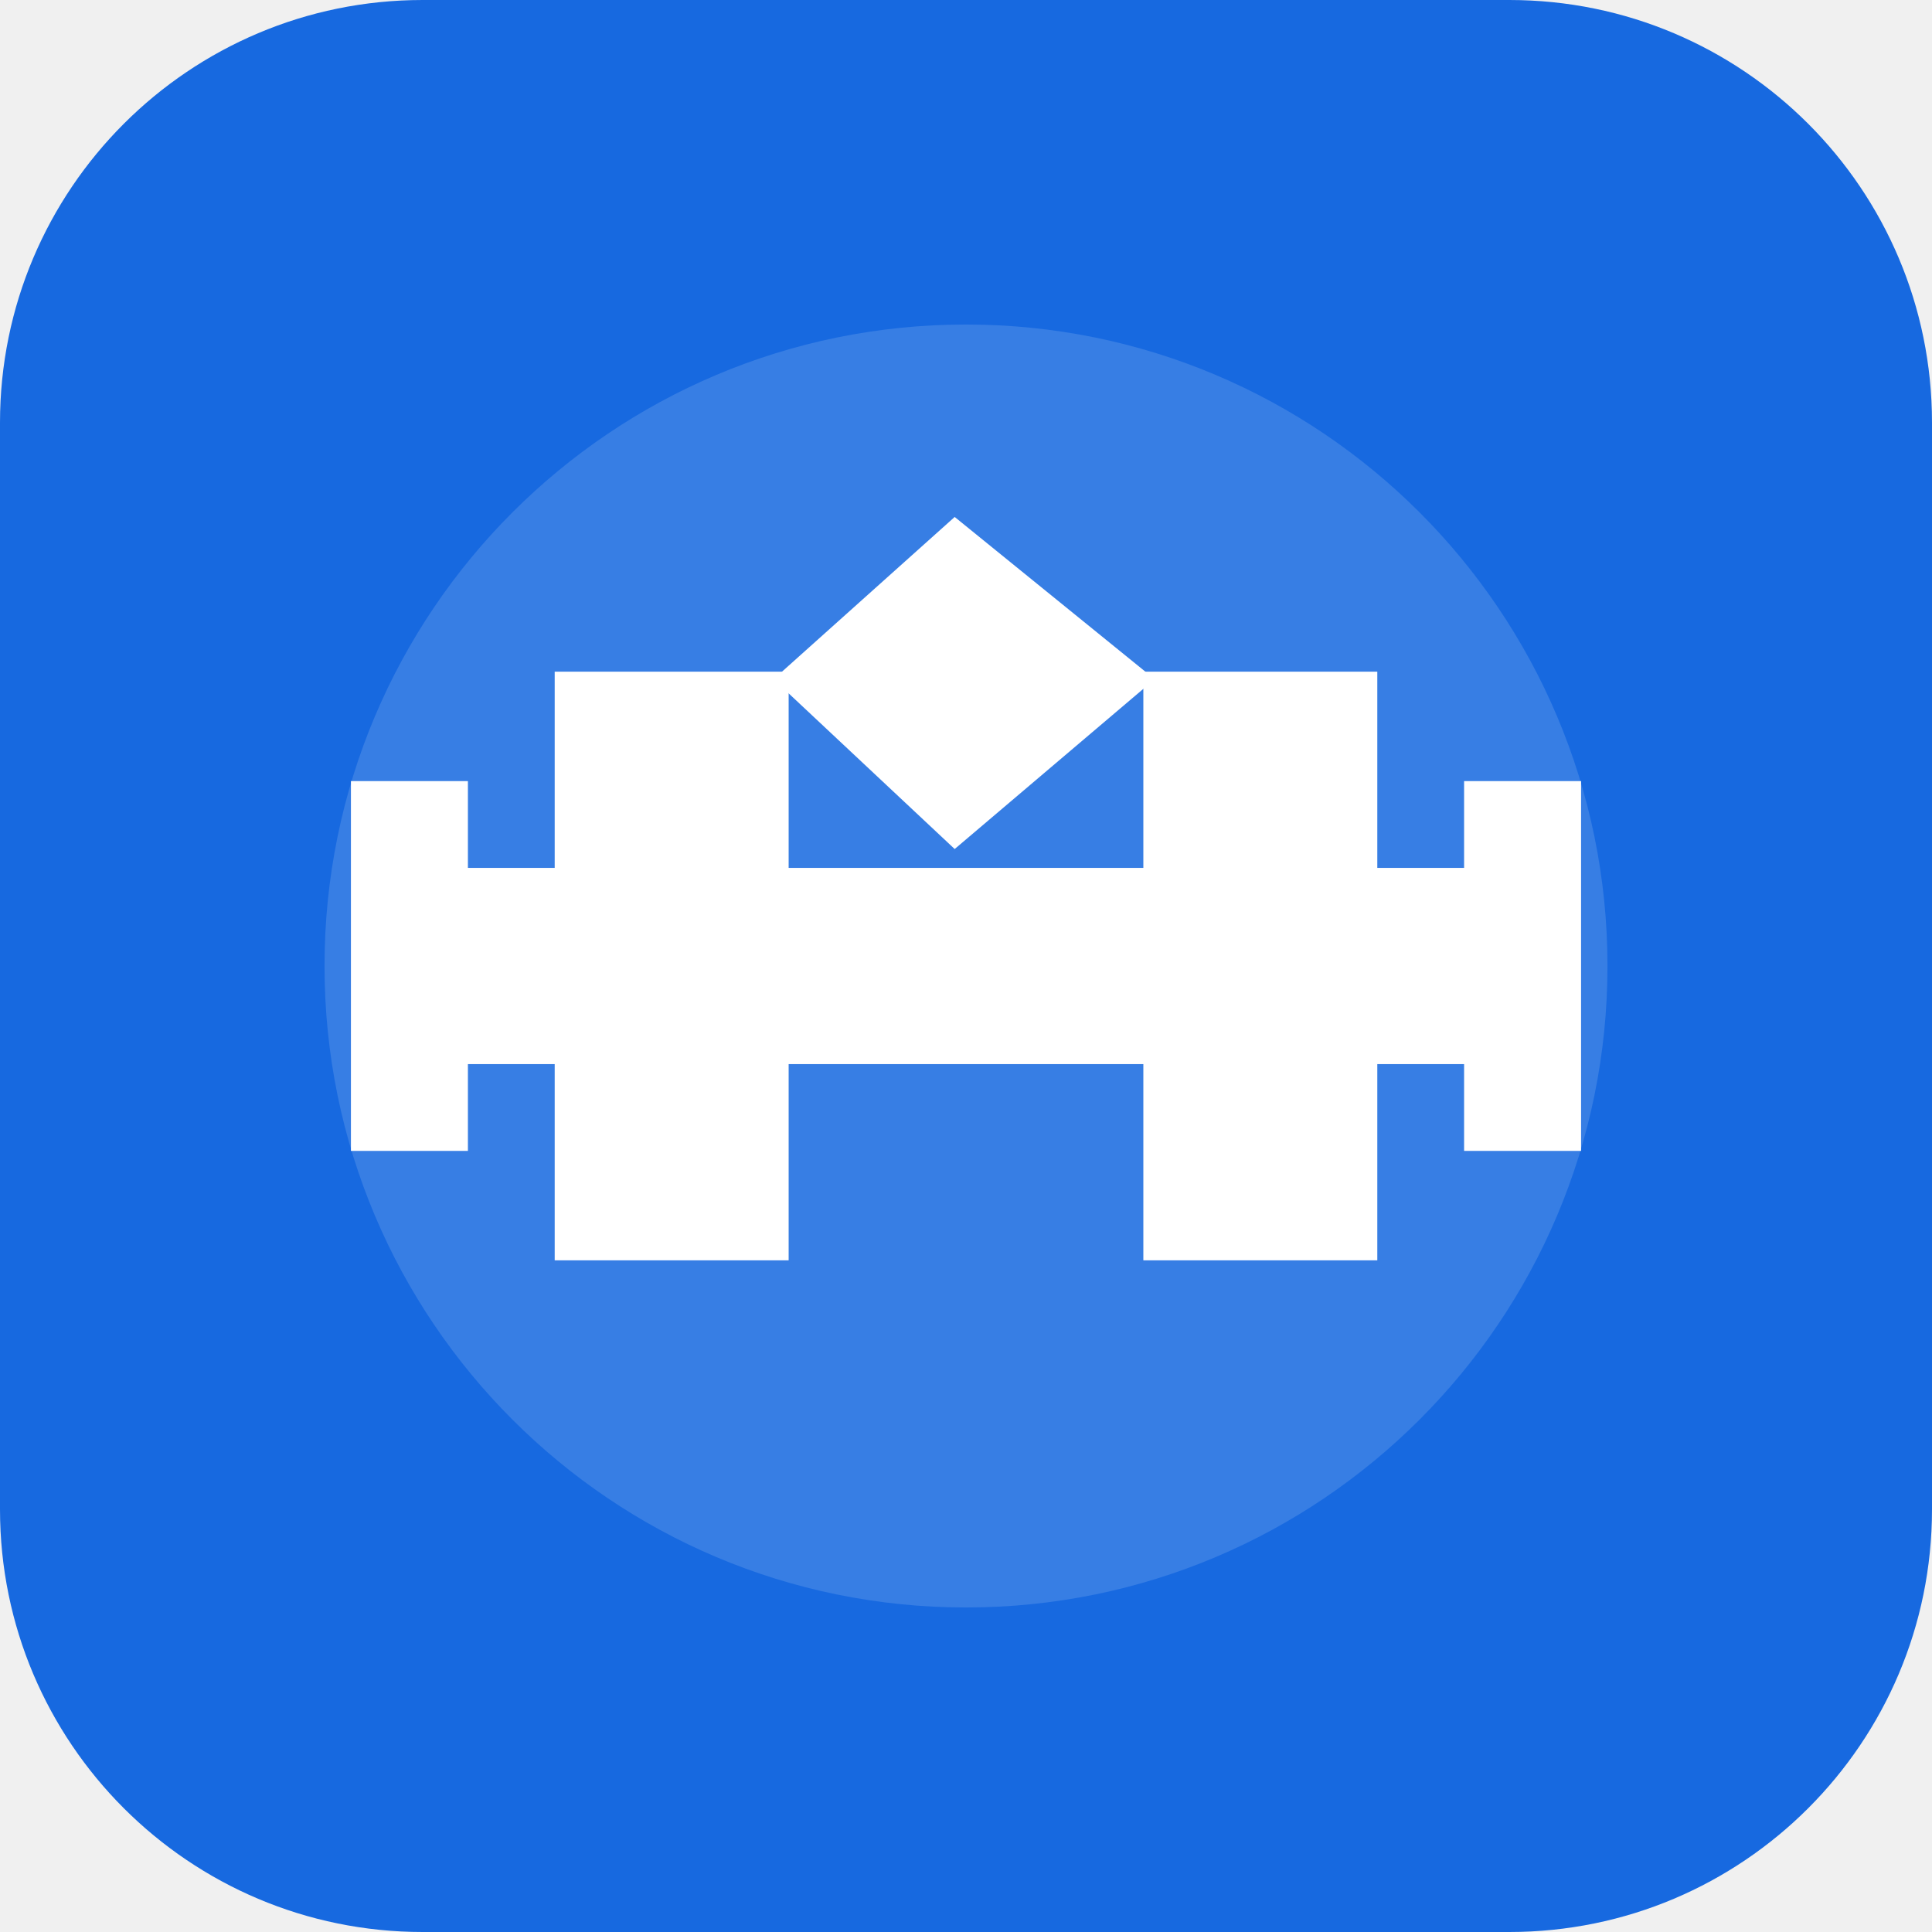
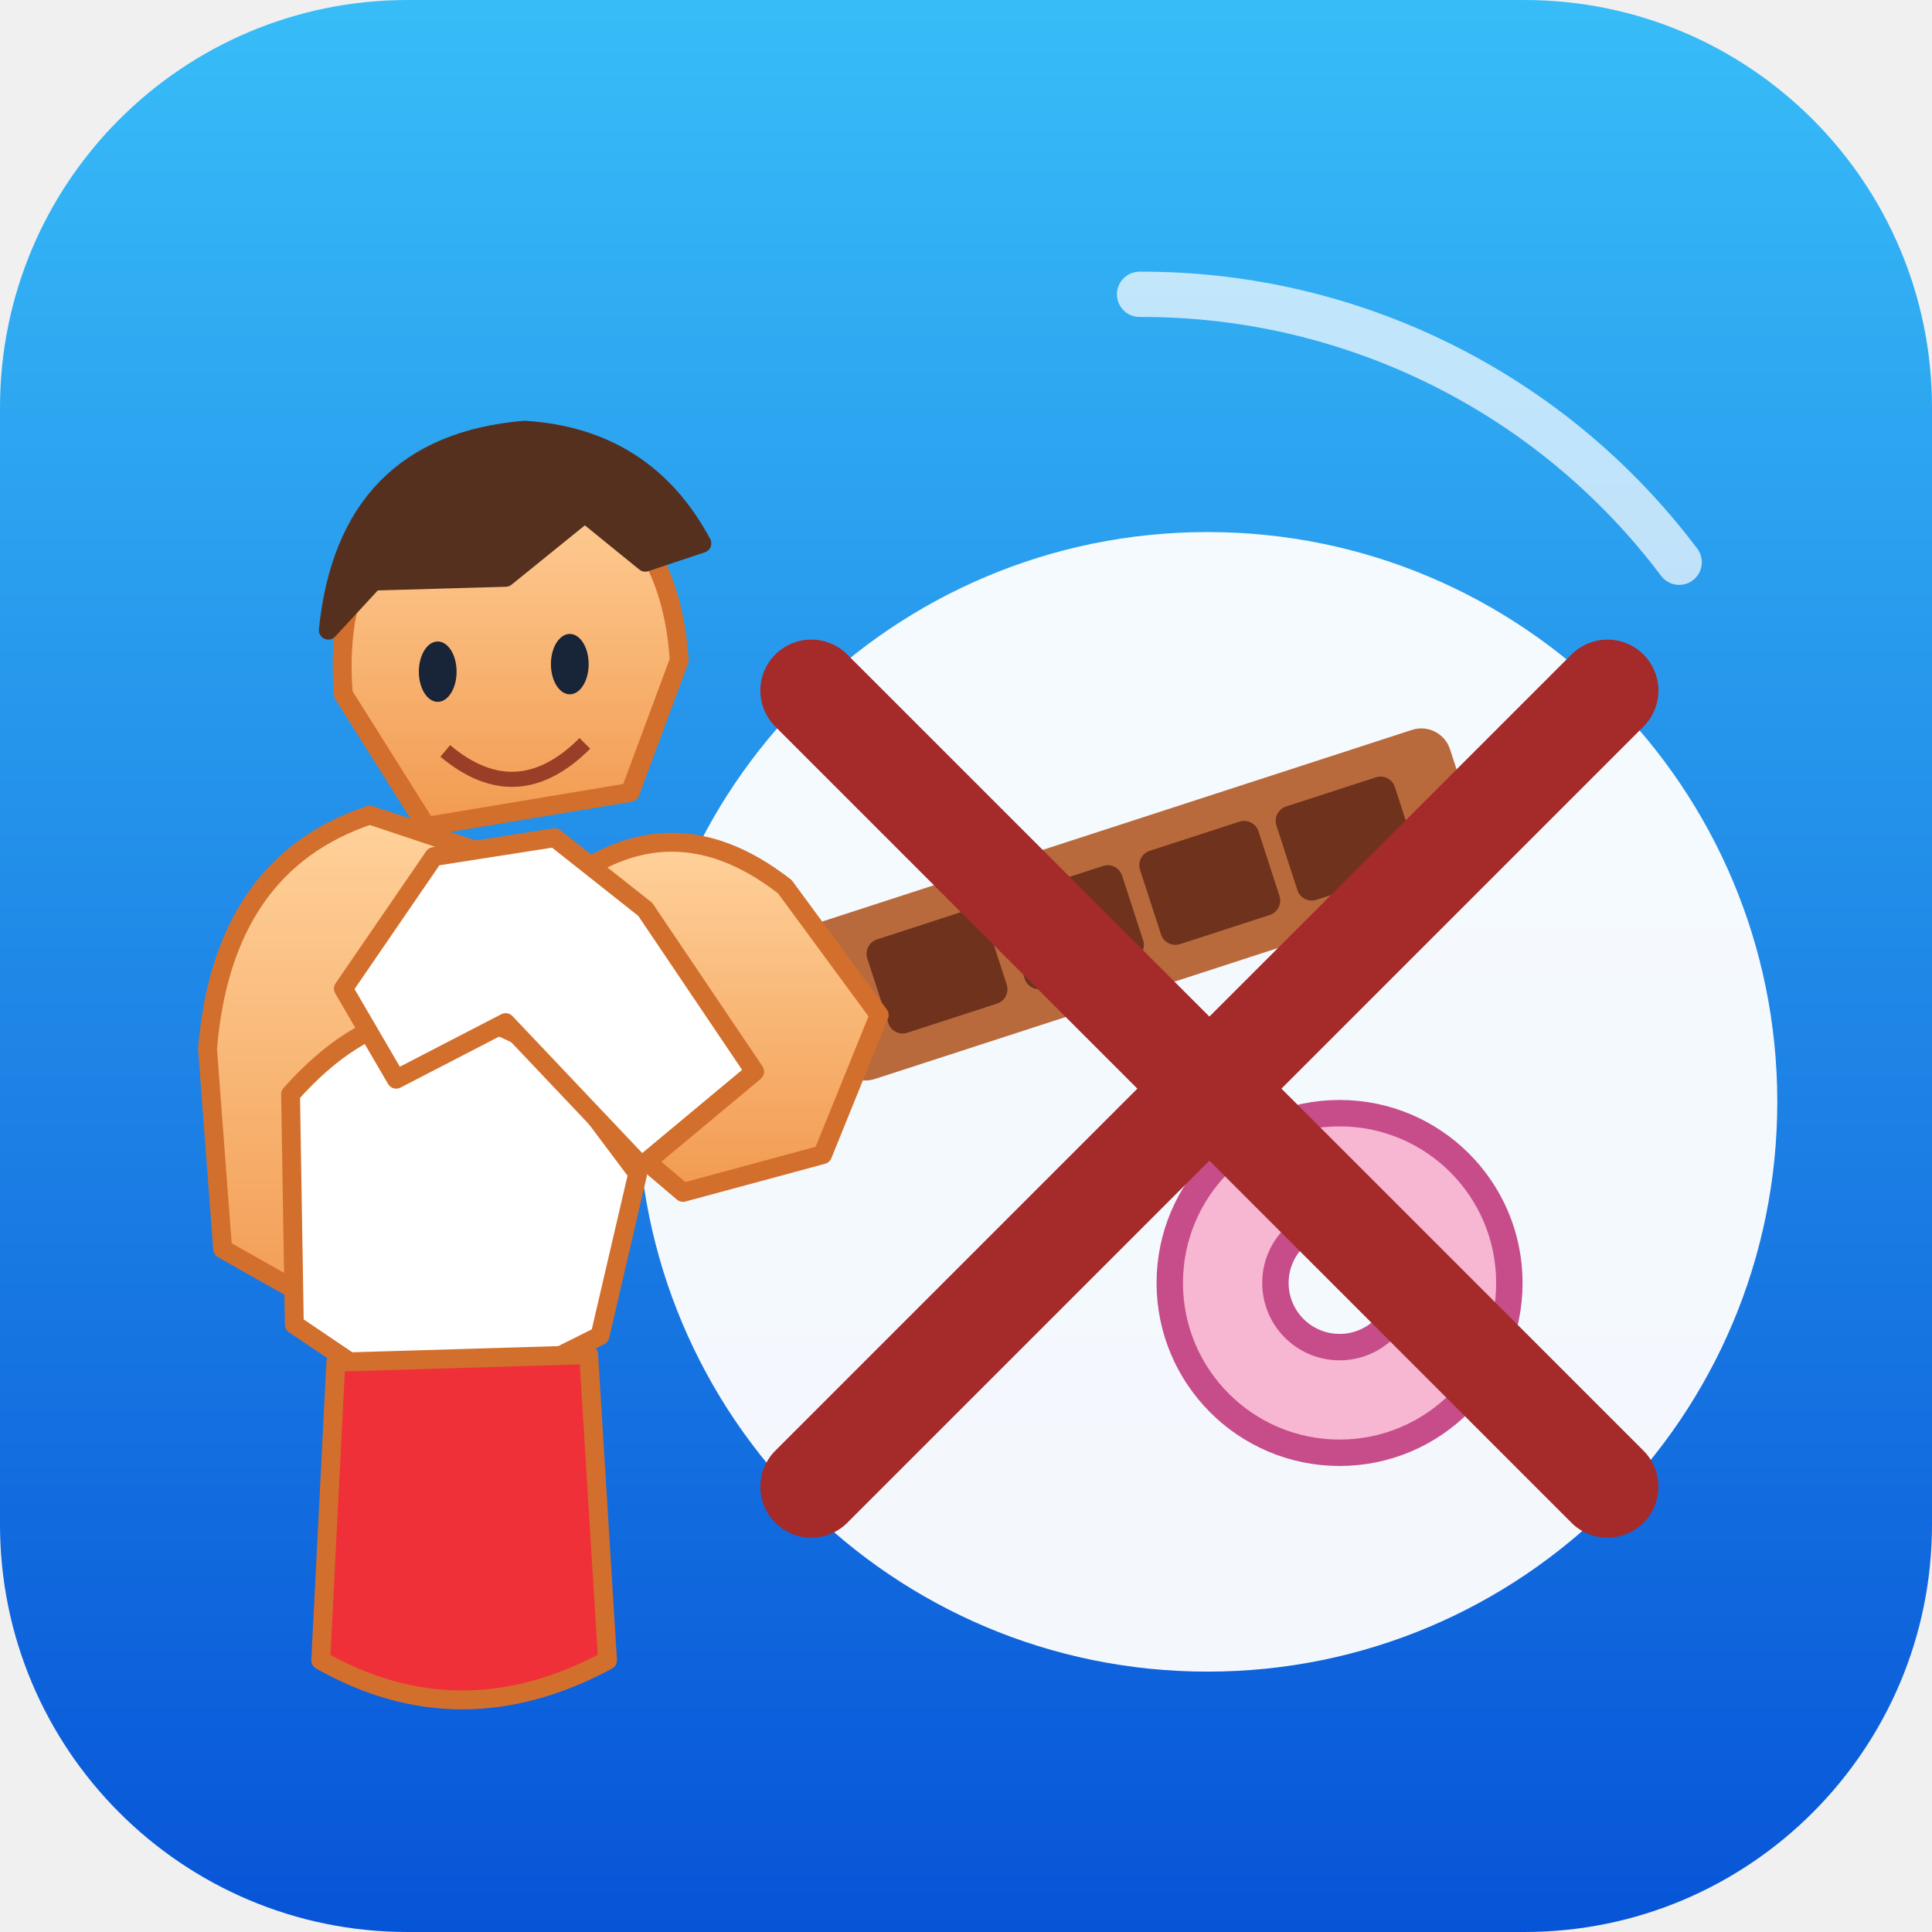
<svg xmlns="http://www.w3.org/2000/svg" viewBox="0 0 512 512">
-   <rect width="512" height="512" rx="112" fill="#1769e0" />
-   <circle cx="256" cy="256" r="170" fill="#fff" opacity=".14" />
-   <path d="M115 230h282v52H115z" fill="#fff" />
-   <path d="M147 178h62v156h-62zM303 178h62v156h-62z" fill="#fff" />
-   <path d="M93 207h31v98H93zM388 207h31v98h-31z" fill="#fff" />
-   <path d="M205 180l48-43 53 43-53 45z" fill="#fff" />
+   <defs>
+     <linearGradient id="bg" x2="0" y2="1">
+       <stop stop-color="#38bdf8" />
+       <stop offset="1" stop-color="#0754d7" />
+     </linearGradient>
+     <linearGradient id="skin" x2="0" y2="1">
+       <stop stop-color="#ffd29b" />
+       <stop offset="1" stop-color="#f29a50" />
+     </linearGradient>
+   </defs>
+   <rect width="512" height="512" rx="108" fill="url(#bg)" />
+   <circle cx="320" cy="292" r="151" fill="#fff" opacity=".95" />
+   <g transform="rotate(-18 320 292)" fill="#b86a3c">
+     <rect x="230" y="215" width="180" height="44" rx="8" />
+     <rect x="246" y="224" width="33" height="26" rx="4" fill="#6e321d" />
+     <rect x="284" y="224" width="33" height="26" rx="4" fill="#6e321d" />
+     <rect x="322" y="224" width="33" height="26" rx="4" fill="#6e321d" />
+     <rect x="360" y="224" width="33" height="26" rx="4" fill="#6e321d" />
+   </g>
+   <g fill="#f7b6d2" stroke="#c74d8a" stroke-width="7">
+     <path d="M355 295a45 45 0 1 0 0 90 45 45 0 1 0 0-90m0 28a17 17 0 1 1 0 34 17 17 0 1 1 0-34" />
+   </g>
+   <g stroke="#a52a2a" stroke-width="27" stroke-linecap="round">
+     <path d="M215 183L426 394" />
+     <path d="M426 183L215 394" />
+   </g>
+   <g stroke="#d36f2c" stroke-width="5" stroke-linejoin="round">
+     <path d="M55 278q4-49 43-62l39 13 22 39-13 59-48 26-39-22z" fill="url(#skin)" />
+     <path d="M145 238q31-28 63-3l25 34-15 37-37 10-33-28z" fill="url(#skin)" />
+     <path d="M77 290q32-36 68-11l24 32-10 43-44 22-37-25z" fill="#fff" />
+     <path d="M89 361l-4 79q37 21 76 0l-5-81z" fill="#ef3038" />
+     <path d="M91 184q-4-49 42-61 44 6 47 52l-13 35-54 9z" fill="url(#skin)" />
+     <path d="M87 167q5-49 52-53 32 2 47 30l-15 5-16-13-21 17-35 1z" fill="#56301f" stroke="#56301f" />
+     <ellipse cx="116" cy="178" rx="5" ry="8" fill="#182437" stroke="none" />
+     <ellipse cx="151" cy="176" rx="5" ry="8" fill="#182437" stroke="none" />
+     <path d="M118 199q19 16 37-2" fill="none" stroke="#9b3e28" stroke-width="4" />
+     <path d="M115 227l32-5 24 19 29 43-30 25-36-38-29 15-14-24z" fill="#fff" />
+   </g>
+   <path d="M302 78a178 178 0 0 1 143 71" fill="none" stroke="#fff" stroke-width="12" stroke-linecap="round" opacity=".7" />
</svg>
